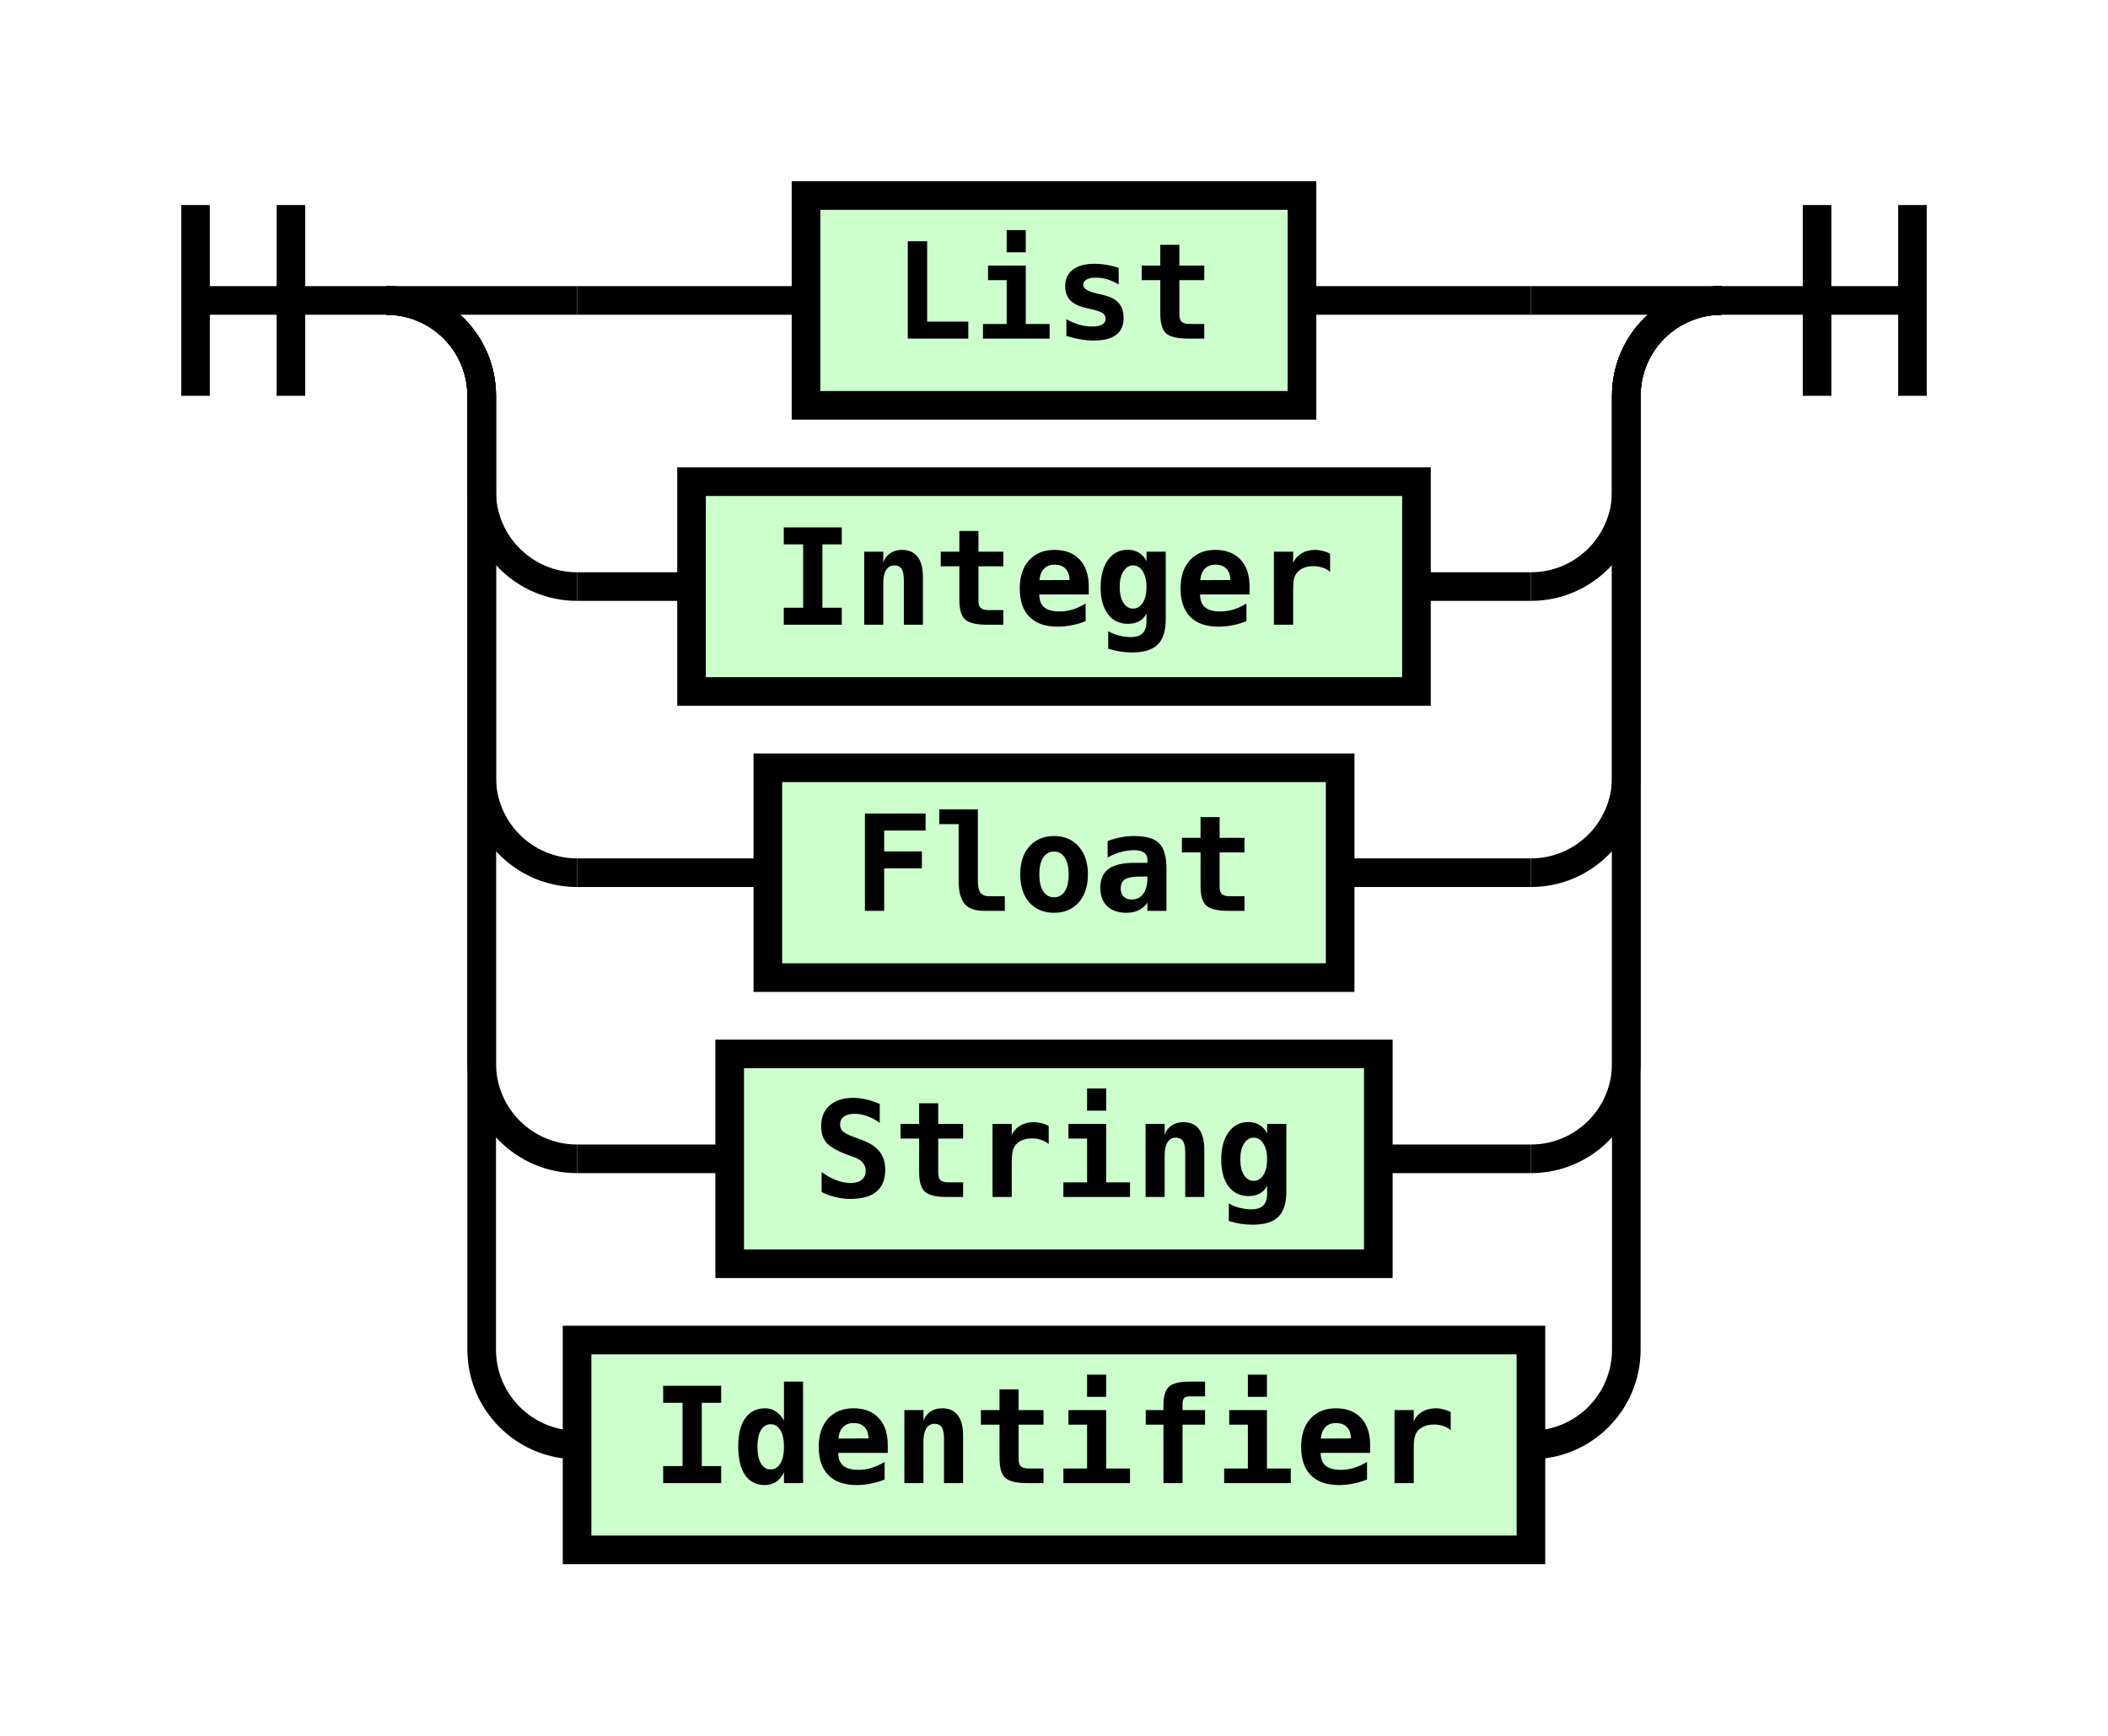
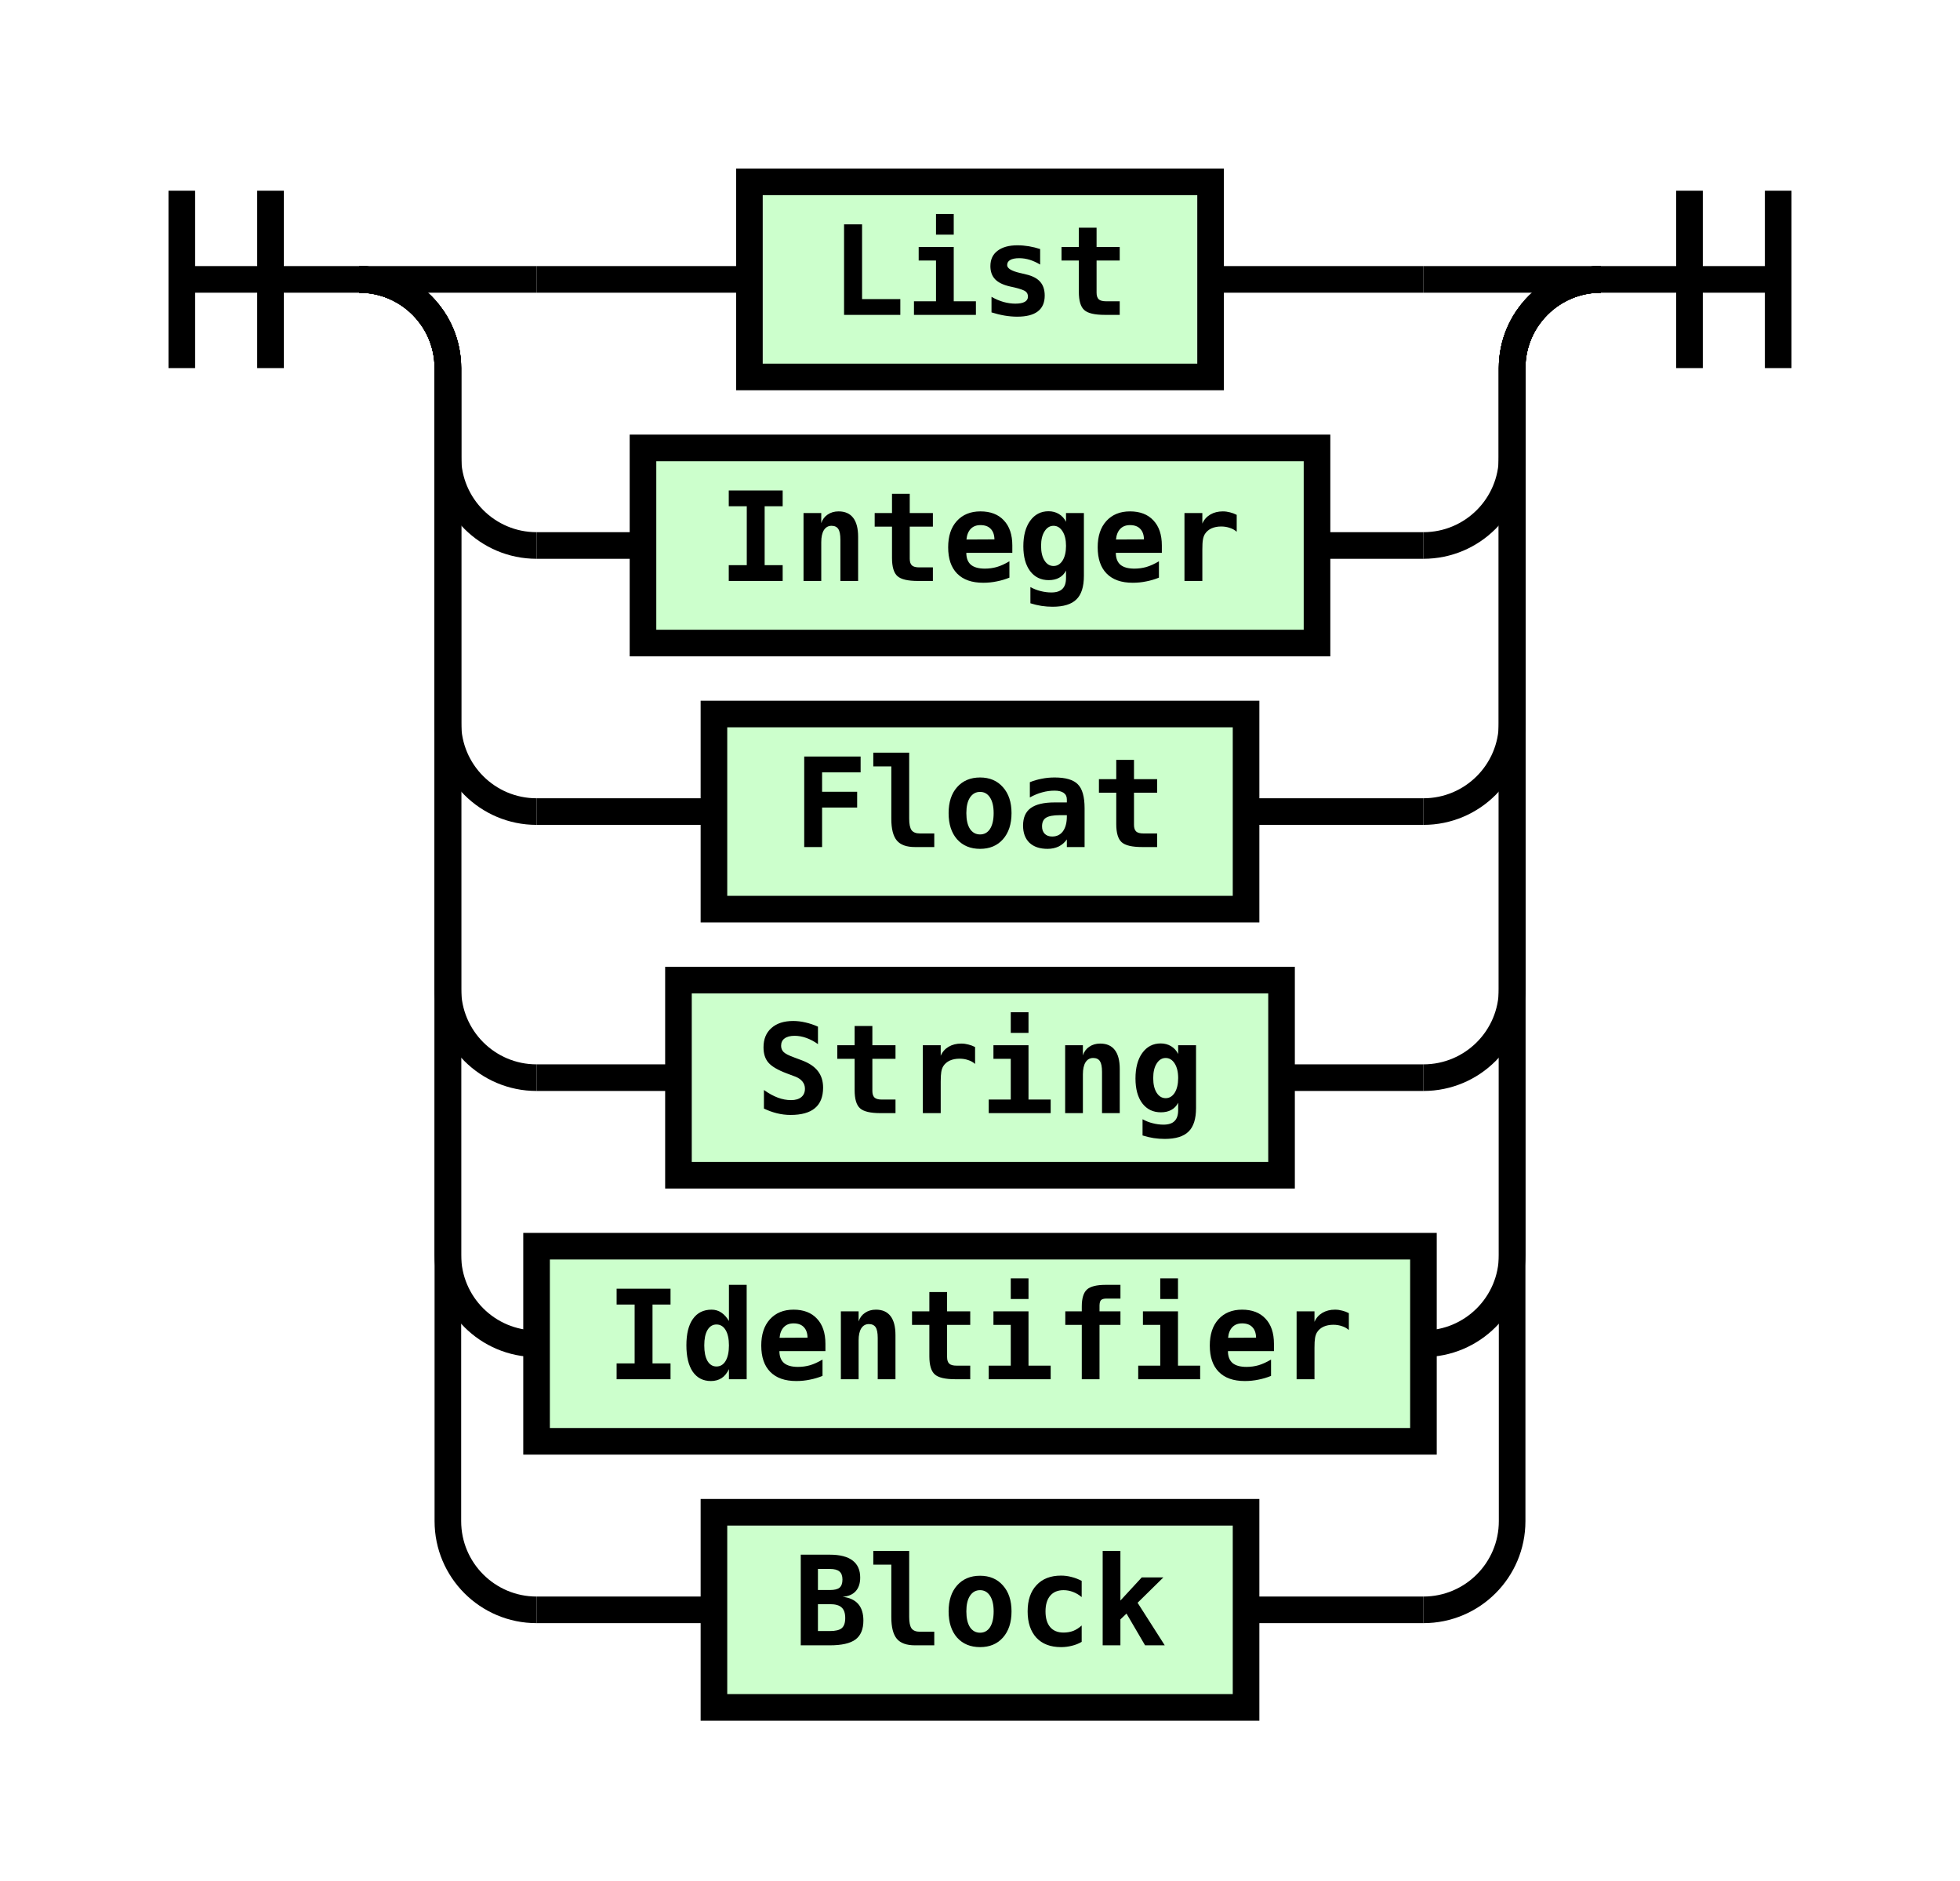
- <svg xmlns="http://www.w3.org/2000/svg" version="1.1" class="railroad-diagram" width="221" height="182" viewBox="0 0 221 182">
+ <svg xmlns="http://www.w3.org/2000/svg" version="1.1" class="railroad-diagram" width="221" height="212" viewBox="0 0 221 212">
  <defs>
    <style type="text/css"> svg.railroad-diagram {
  background-color: hsl(30,20%,95%);
}
svg.railroad-diagram path {
  stroke-width: 3;
  stroke: black;
  fill: none;
}
svg.railroad-diagram text {
  font: bold 14px monospace;
  text-anchor: middle;
  cursor: pointer;
}
svg.railroad-diagram text.label {
  text-anchor: start;
}
svg.railroad-diagram text.comment {
  font: italic 12px monospace;
}
svg.railroad-diagram rect {
  stroke-width: 3;
  stroke: black;
  fill: hsl(120,100%,90%);
}
 </style>
  </defs>
  <g transform="translate(.5 .5)">
    <path d="M 20 21 v 20 m 10 -20 v 20 m -10 -10 h 20.5" />
    <g>
      <path d="M40 31h0" />
      <path d="M180 31h0" />
      <path d="M40 31h20" />
      <g>
        <path d="M60 31h24" />
        <path d="M136 31h24" />
        <rect x="84" y="20" width="52" height="22" />
        <text x="110" y="35">List</text>
      </g>
      <path d="M160 31h20" />
      <path d="M40 31a10 10 0 0 1 10 10v10a10 10 0 0 0 10 10" />
      <g>
        <path d="M60 61h12" />
        <path d="M148 61h12" />
        <rect x="72" y="50" width="76" height="22" />
        <text x="110" y="65">Integer</text>
      </g>
      <path d="M160 61a10 10 0 0 0 10 -10v-10a10 10 0 0 1 10 -10" />
      <path d="M40 31a10 10 0 0 1 10 10v40a10 10 0 0 0 10 10" />
      <g>
        <path d="M60 91h20" />
        <path d="M140 91h20" />
        <rect x="80" y="80" width="60" height="22" />
        <text x="110" y="95">Float</text>
      </g>
      <path d="M160 91a10 10 0 0 0 10 -10v-40a10 10 0 0 1 10 -10" />
      <path d="M40 31a10 10 0 0 1 10 10v70a10 10 0 0 0 10 10" />
      <g>
        <path d="M60 121h16" />
        <path d="M144 121h16" />
        <rect x="76" y="110" width="68" height="22" />
        <text x="110" y="125">String</text>
      </g>
      <path d="M160 121a10 10 0 0 0 10 -10v-70a10 10 0 0 1 10 -10" />
      <path d="M40 31a10 10 0 0 1 10 10v100a10 10 0 0 0 10 10" />
      <g>
        <path d="M60 151h0" />
        <path d="M160 151h0" />
        <rect x="60" y="140" width="100" height="22" />
        <text x="110" y="155">Identifier</text>
      </g>
      <path d="M160 151a10 10 0 0 0 10 -10v-100a10 10 0 0 1 10 -10" />
+       <path d="M40 31a10 10 0 0 1 10 10v130a10 10 0 0 0 10 10" />
+       <g>
+         <path d="M60 181h20" />
+         <path d="M140 181h20" />
+         <rect x="80" y="170" width="60" height="22" />
+         <text x="110" y="185">Block</text>
+       </g>
+       <path d="M160 181a10 10 0 0 0 10 -10v-130a10 10 0 0 1 10 -10" />
    </g>
    <path d="M 180 31 h 20 m -10 -10 v 20 m 10 -20 v 20" />
  </g>
</svg>
